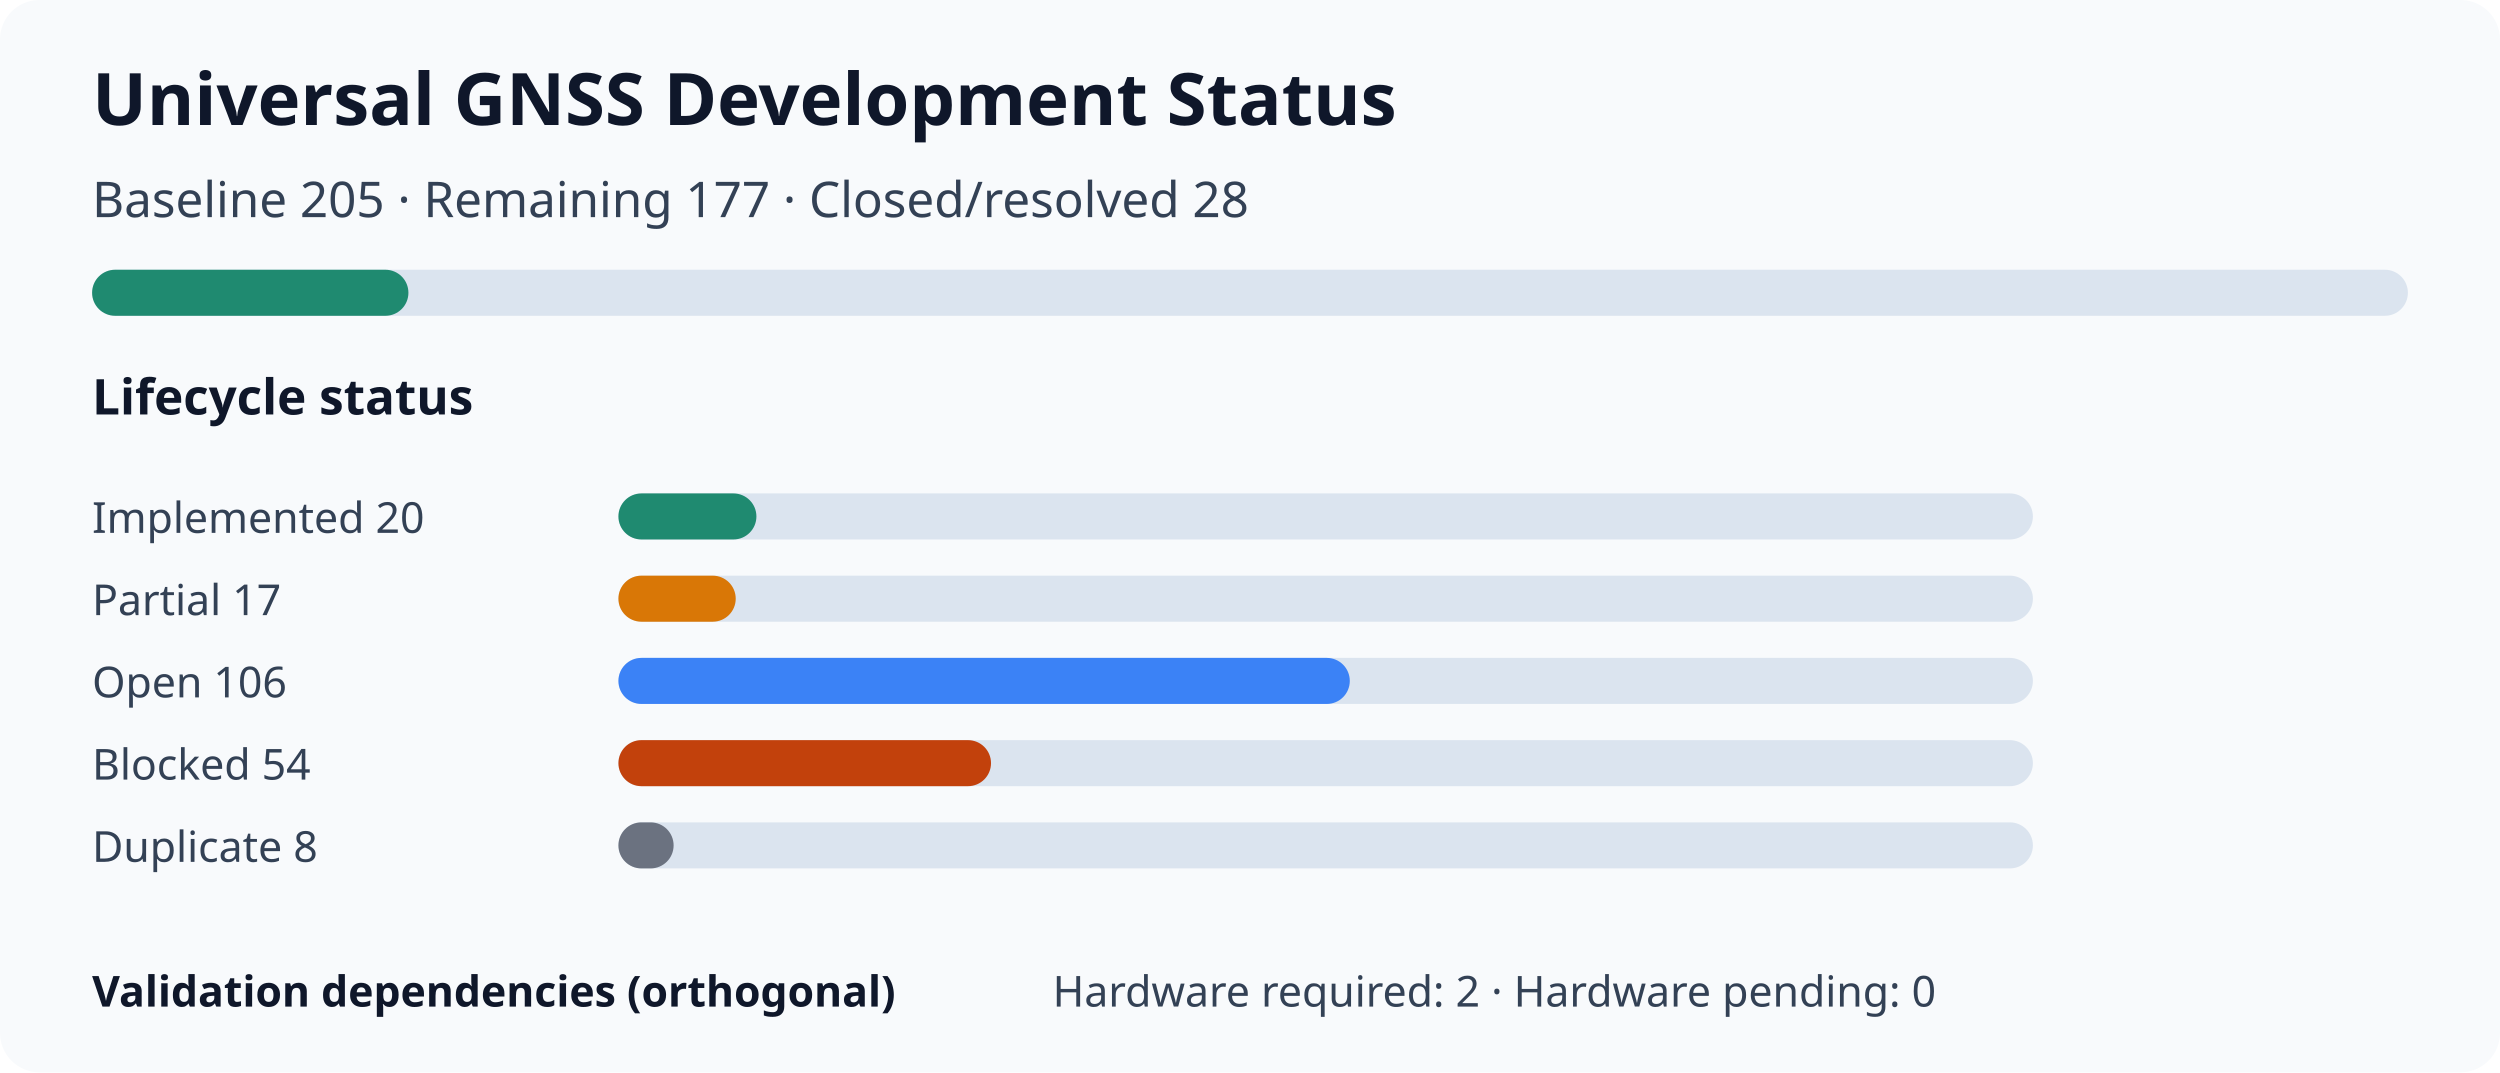
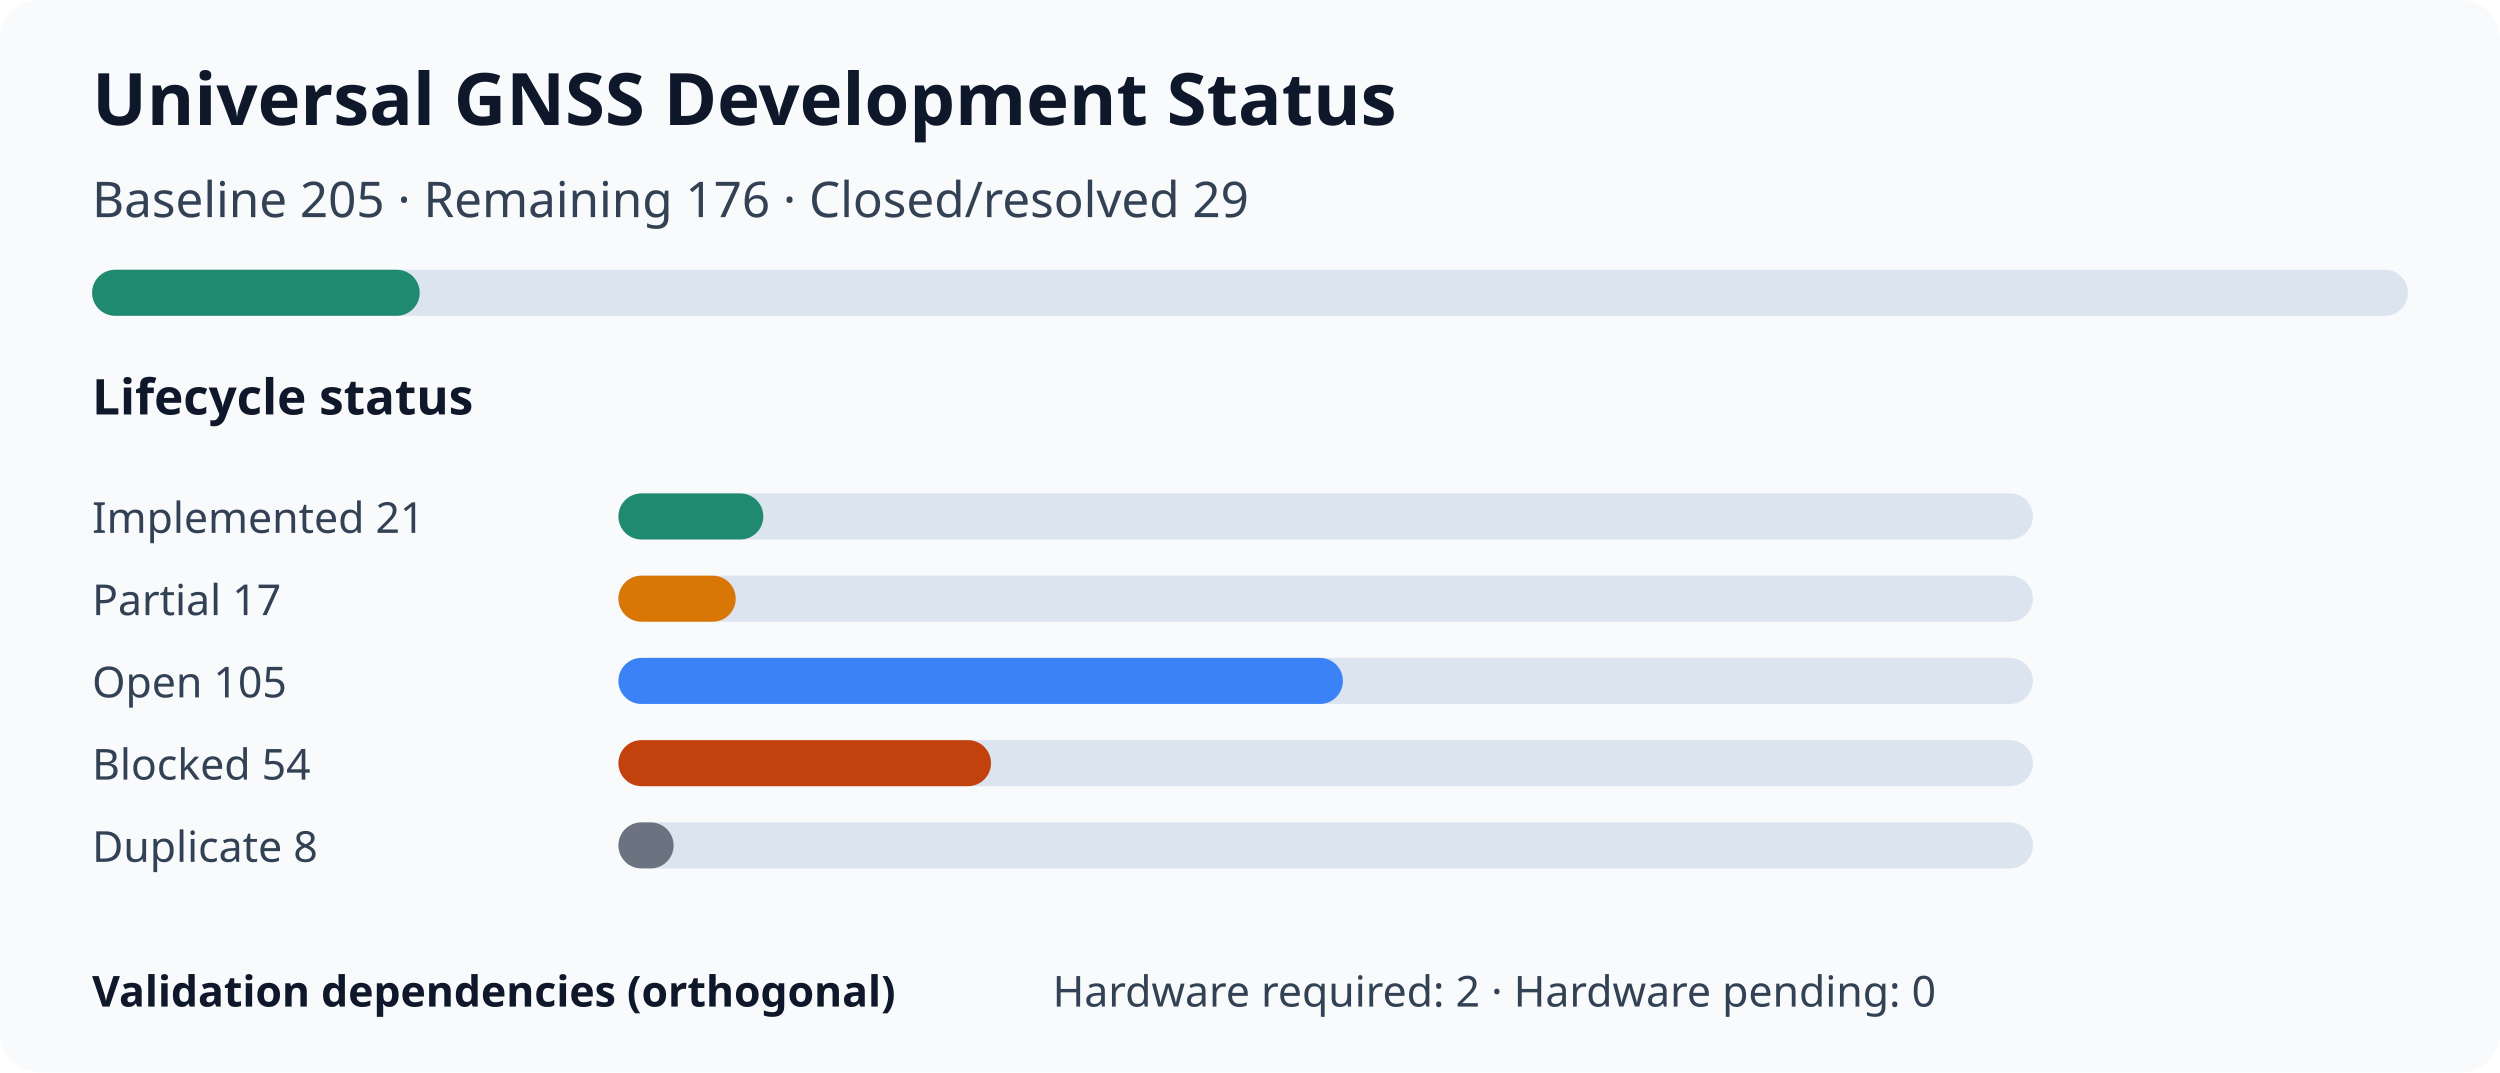
<svg xmlns="http://www.w3.org/2000/svg" viewBox="0 0 760 326" role="img" aria-labelledby="title desc">
  <rect width="760" height="326" fill="#f8fafc" rx="12" />
  <text x="28" y="38" font-family="sans-serif" font-size="22" font-weight="700" fill="#0f172a">Universal GNSS Development Status</text>
-   <text x="28" y="66" font-family="sans-serif" font-size="15" fill="#334155">Baseline 205 · Remaining 177 · Closed/resolved 28</text>
+   <text x="28" y="66" font-family="sans-serif" font-size="15" fill="#334155">Baseline 205 · Remaining 176 · Closed/resolved 29</text>
  <rect x="28" y="82" width="704" height="14" rx="7" fill="#dbe4ef" />
-   <rect x="28" y="82" width="96.16" height="14" rx="7" fill="#1f8a70" />
+   <rect x="28" y="82" width="99.59" height="14" rx="7" fill="#1f8a70" />
  <text x="28" y="126" font-family="sans-serif" font-size="15" font-weight="700" fill="#0f172a">Lifecycle status</text>
-   <text x="28" y="162" font-family="sans-serif" font-size="13" fill="#334155">Implemented 20</text>
+   <text x="28" y="162" font-family="sans-serif" font-size="13" fill="#334155">Implemented 21</text>
  <rect x="188" y="150" width="430" height="14" rx="7" fill="#dbe4ef" />
-   <rect x="188" y="150" width="41.95" height="14" rx="7" fill="#1f8a70" />
+   <rect x="188" y="150" width="44.05" height="14" rx="7" fill="#1f8a70" />
  <text x="28" y="187" font-family="sans-serif" font-size="13" fill="#334155">Partial 17</text>
  <rect x="188" y="175" width="430" height="14" rx="7" fill="#dbe4ef" />
  <rect x="188" y="175" width="35.66" height="14" rx="7" fill="#d97706" />
-   <text x="28" y="212" font-family="sans-serif" font-size="13" fill="#334155">Open 106</text>
+   <text x="28" y="212" font-family="sans-serif" font-size="13" fill="#334155">Open 105</text>
  <rect x="188" y="200" width="430" height="14" rx="7" fill="#dbe4ef" />
-   <rect x="188" y="200" width="222.34" height="14" rx="7" fill="#3b82f6" />
+   <rect x="188" y="200" width="220.24" height="14" rx="7" fill="#3b82f6" />
  <text x="28" y="237" font-family="sans-serif" font-size="13" fill="#334155">Blocked 54</text>
  <rect x="188" y="225" width="430" height="14" rx="7" fill="#dbe4ef" />
  <rect x="188" y="225" width="113.27" height="14" rx="7" fill="#c2410c" />
  <text x="28" y="262" font-family="sans-serif" font-size="13" fill="#334155">Duplicate 8</text>
  <rect x="188" y="250" width="430" height="14" rx="7" fill="#dbe4ef" />
  <rect x="188" y="250" width="16.78" height="14" rx="7" fill="#6b7280" />
  <text x="28" y="306" font-family="sans-serif" font-size="13" font-weight="700" fill="#0f172a">Validation dependencies (orthogonal)</text>
  <text x="320" y="306" font-family="sans-serif" font-size="13" fill="#334155">Hardware required: 2 · Hardware pending: 0</text>
</svg>
